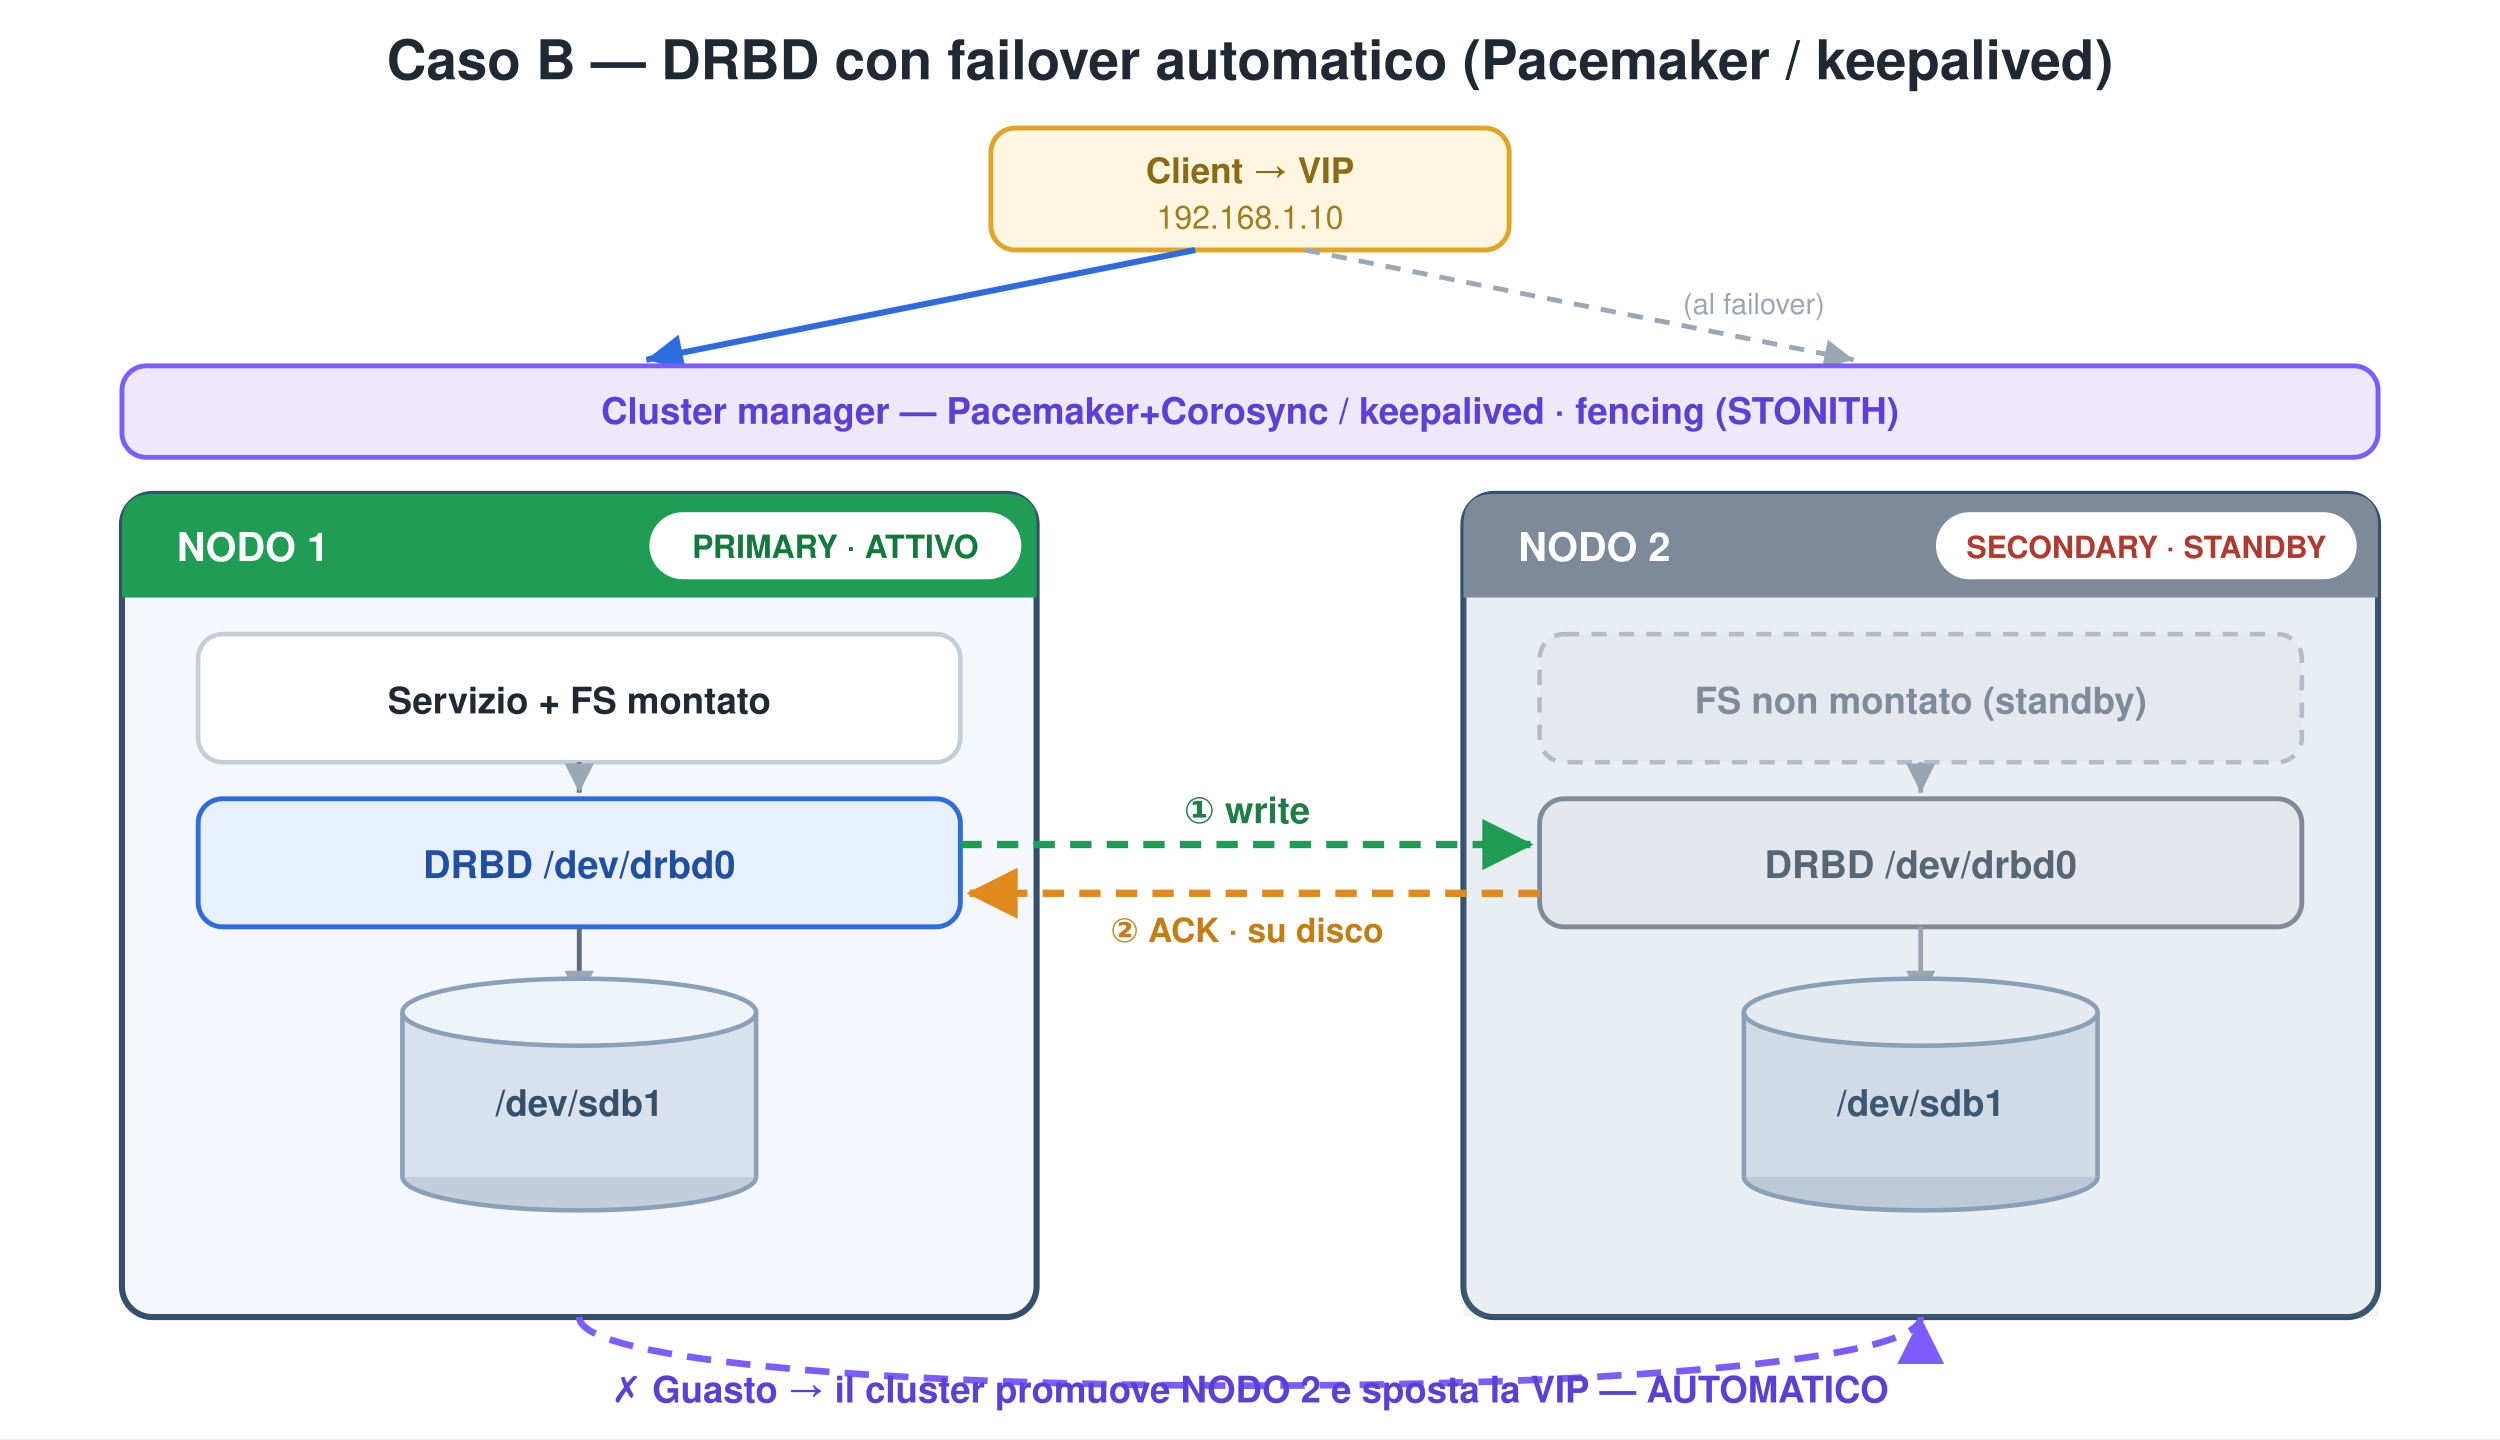
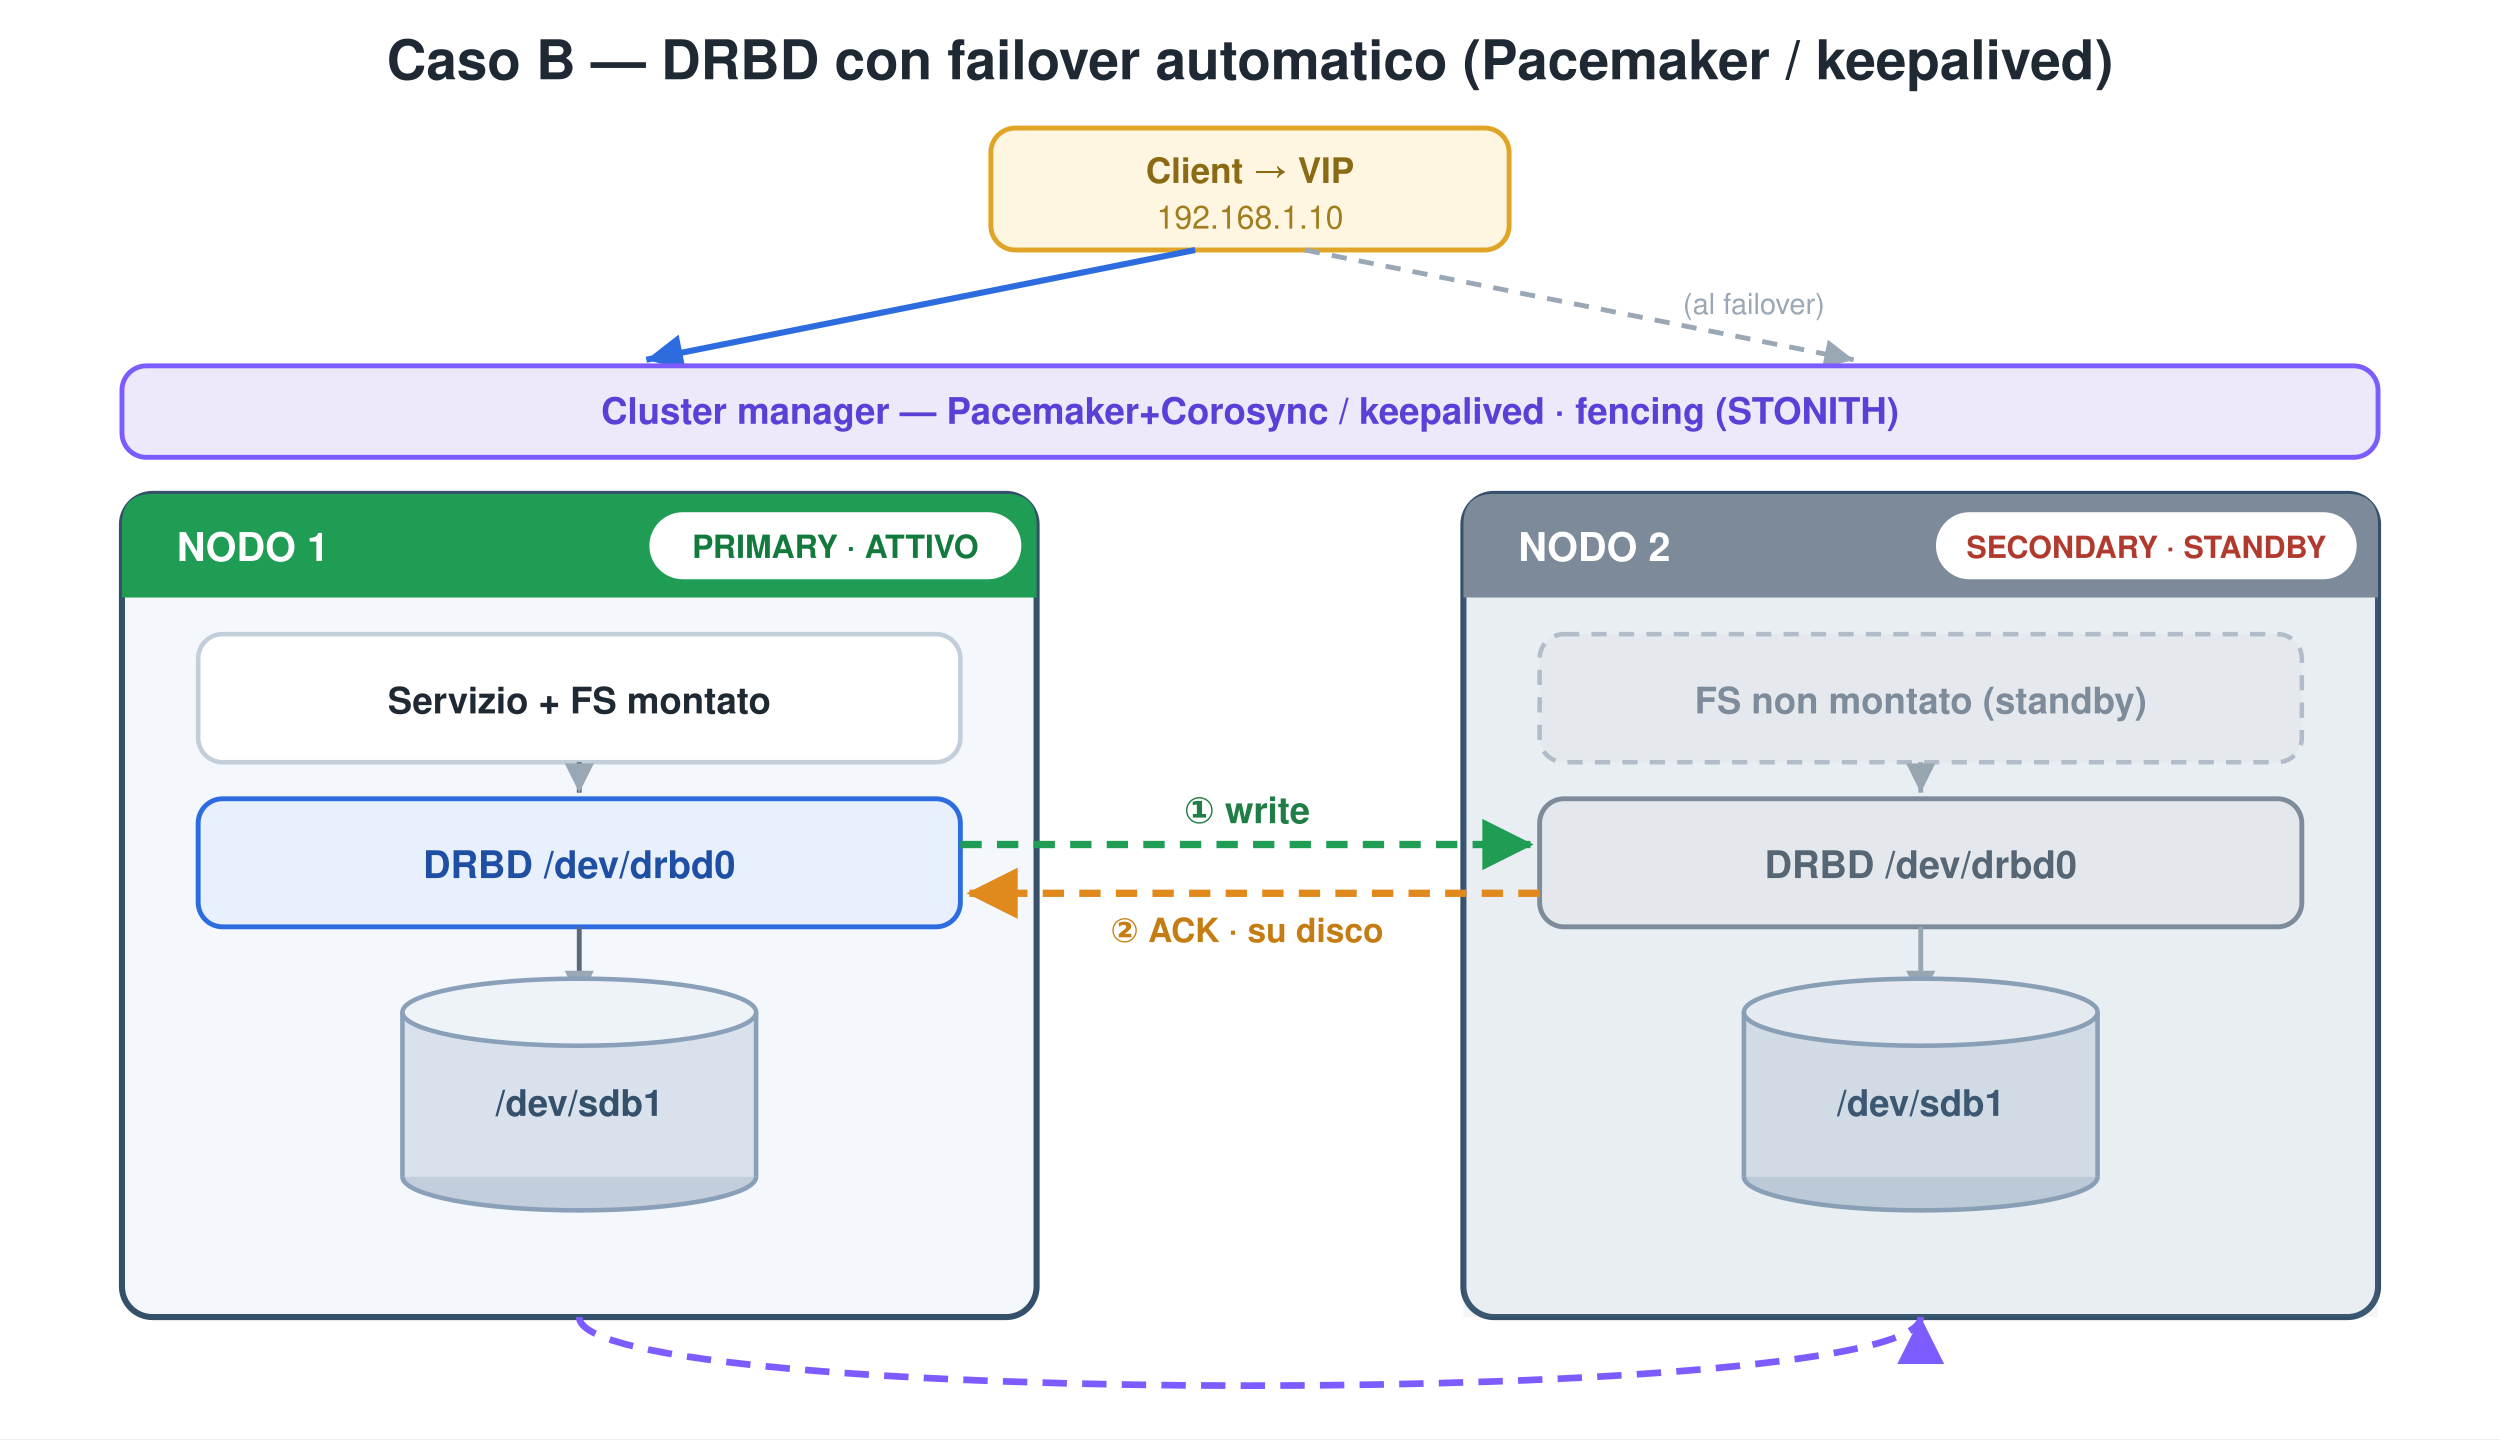
<svg xmlns="http://www.w3.org/2000/svg" viewBox="0 0 820 472" font-family="Segoe UI, Helvetica, Arial, sans-serif">
  <defs>
    <marker id="ad" markerWidth="9" markerHeight="9" refX="6" refY="3" orient="auto">
      <path d="M0,0 L6,3 L0,6 Z" fill="#9aa7b4" />
    </marker>
    <marker id="ab" markerWidth="10" markerHeight="10" refX="6" refY="3" orient="auto">
      <path d="M0,0 L6,3 L0,6 Z" fill="#2d6cdf" />
    </marker>
    <marker id="ag" markerWidth="11" markerHeight="11" refX="7" refY="3.5" orient="auto">
      <path d="M0,0 L7,3.5 L0,7 Z" fill="#1f9d55" />
    </marker>
    <marker id="aa" markerWidth="11" markerHeight="11" refX="7" refY="3.5" orient="auto">
      <path d="M0,0 L7,3.5 L0,7 Z" fill="#e08a1e" />
    </marker>
    <marker id="ar" markerWidth="11" markerHeight="11" refX="7" refY="3.5" orient="auto">
      <path d="M0,0 L7,3.5 L0,7 Z" fill="#7c5cff" />
    </marker>
  </defs>
  <rect x="0" y="0" width="820" height="472" fill="#ffffff" />
  <text x="410" y="26" text-anchor="middle" font-size="18" font-weight="700" fill="#1f2933">Caso B — DRBD con failover automatico (Pacemaker / keepalived)</text>
  <rect x="325" y="42" width="170" height="40" rx="8" fill="#fef6e0" stroke="#e0a526" stroke-width="1.6" />
  <text x="410" y="60" text-anchor="middle" font-size="11.5" font-weight="700" fill="#8a6a14">Client → VIP</text>
  <text x="410" y="75" text-anchor="middle" font-size="10.5" fill="#a07d1e">192.168.1.10</text>
  <line x1="392" y1="82" x2="212" y2="118" stroke="#2d6cdf" stroke-width="2" marker-end="url(#ab)" />
  <line x1="428" y1="82" x2="608" y2="118" stroke="#9aa7b4" stroke-width="1.6" stroke-dasharray="5 4" marker-end="url(#ad)" />
  <text x="552" y="103" font-size="9.5" fill="#9aa7b4">(al failover)</text>
  <rect x="40" y="120" width="740" height="30" rx="8" fill="#ede9fb" stroke="#7c5cff" stroke-width="1.6" />
  <text x="410" y="139" text-anchor="middle" font-size="12" font-weight="700" fill="#5b3fd6">Cluster manager — Pacemaker+Corosync / keepalived · fencing (STONITH)</text>
  <rect x="40" y="162" width="300" height="270" rx="10" fill="#f4f7fb" stroke="#34506b" stroke-width="2" />
  <path d="M50 162 H330 Q340 162 340 172 V196 H40 V172 Q40 162 50 162 Z" fill="#1f9d55" />
  <text x="58" y="184" font-size="13" font-weight="700" fill="#ffffff">NODO 1</text>
  <rect x="213" y="168" width="122" height="22" rx="11" fill="#ffffff" />
  <text x="274" y="183" text-anchor="middle" font-size="10.5" font-weight="700" fill="#137a3e">PRIMARY · ATTIVO</text>
  <rect x="65" y="208" width="250" height="42" rx="8" fill="#ffffff" stroke="#c3cedb" stroke-width="1.5" />
  <text x="190" y="234" text-anchor="middle" font-size="12" font-weight="600" fill="#1f2933">Servizio + FS montato</text>
  <line x1="190" y1="250" x2="190" y2="260" stroke="#5b6b7c" stroke-width="1.6" marker-end="url(#ad)" />
  <rect x="65" y="262" width="250" height="42" rx="8" fill="#e8f0fe" stroke="#2d6cdf" stroke-width="1.6" />
  <text x="190" y="288" text-anchor="middle" font-size="12.5" font-weight="700" fill="#1f4fa3">DRBD /dev/drbd0</text>
  <line x1="190" y1="304" x2="190" y2="328" stroke="#5b6b7c" stroke-width="1.6" marker-end="url(#ad)" />
  <ellipse cx="190" cy="386" rx="58" ry="11" fill="#c2cedb" />
  <rect x="132" y="332" width="116" height="54" fill="#d9e2ec" />
  <line x1="132" y1="332" x2="132" y2="386" stroke="#8aa0b8" stroke-width="1.5" />
  <line x1="248" y1="332" x2="248" y2="386" stroke="#8aa0b8" stroke-width="1.5" />
  <path d="M132 386 A58 11 0 0 0 248 386" fill="none" stroke="#8aa0b8" stroke-width="1.5" />
  <ellipse cx="190" cy="332" rx="58" ry="11" fill="#eef3f8" stroke="#8aa0b8" stroke-width="1.5" />
  <text x="190" y="366" text-anchor="middle" font-size="12" font-weight="700" fill="#34506b">/dev/sdb1</text>
  <rect x="480" y="162" width="300" height="270" rx="10" fill="#f4f7fb" stroke="#34506b" stroke-width="2" />
  <path d="M490 162 H770 Q780 162 780 172 V196 H480 V172 Q480 162 490 162 Z" fill="#7c8a9a" />
  <text x="498" y="184" font-size="13" font-weight="700" fill="#ffffff">NODO 2</text>
  <rect x="635" y="168" width="138" height="22" rx="11" fill="#ffffff" />
  <text x="704" y="183" text-anchor="middle" font-size="10" font-weight="700" fill="#b03a2e">SECONDARY · STANDBY</text>
  <rect x="505" y="208" width="250" height="42" rx="8" fill="#f0f2f5" stroke="#b6c0cc" stroke-width="1.5" stroke-dasharray="5 4" />
  <text x="630" y="234" text-anchor="middle" font-size="12" font-weight="600" fill="#7c8a9a">FS non montato (standby)</text>
  <line x1="630" y1="250" x2="630" y2="260" stroke="#9aa7b4" stroke-width="1.6" marker-end="url(#ad)" />
  <rect x="505" y="262" width="250" height="42" rx="8" fill="#eef1f4" stroke="#7c8a9a" stroke-width="1.6" />
  <text x="630" y="288" text-anchor="middle" font-size="12.5" font-weight="700" fill="#516170">DRBD /dev/drbd0</text>
  <line x1="630" y1="304" x2="630" y2="328" stroke="#9aa7b4" stroke-width="1.6" marker-end="url(#ad)" />
  <ellipse cx="630" cy="386" rx="58" ry="11" fill="#c2cedb" />
  <rect x="572" y="332" width="116" height="54" fill="#d9e2ec" />
  <line x1="572" y1="332" x2="572" y2="386" stroke="#8aa0b8" stroke-width="1.5" />
  <line x1="688" y1="332" x2="688" y2="386" stroke="#8aa0b8" stroke-width="1.5" />
  <path d="M572 386 A58 11 0 0 0 688 386" fill="none" stroke="#8aa0b8" stroke-width="1.5" />
  <ellipse cx="630" cy="332" rx="58" ry="11" fill="#eef3f8" stroke="#8aa0b8" stroke-width="1.5" />
  <text x="630" y="366" text-anchor="middle" font-size="12" font-weight="700" fill="#34506b">/dev/sdb1</text>
  <rect x="480" y="196" width="300" height="236" fill="#8895a3" opacity="0.10" />
  <line x1="315" y1="277" x2="503" y2="277" stroke="#1f9d55" stroke-width="2.4" stroke-dasharray="7 5" marker-end="url(#ag)" />
  <text x="409" y="270" text-anchor="middle" font-size="12" font-weight="700" fill="#1f7d45">① write</text>
  <line x1="505" y1="293" x2="317" y2="293" stroke="#e08a1e" stroke-width="2.4" stroke-dasharray="7 5" marker-end="url(#aa)" />
  <text x="409" y="309" text-anchor="middle" font-size="11" font-weight="700" fill="#c47d12">② ACK · su disco</text>
  <path d="M190 432 C190 462 630 462 630 432" fill="none" stroke="#7c5cff" stroke-width="2.2" stroke-dasharray="8 5" marker-end="url(#ar)" />
-   <text x="410" y="460" text-anchor="middle" font-size="12" font-weight="700" fill="#5b3fd6">✗ Guasto → il cluster promuove NODO 2 e sposta la VIP — AUTOMATICO</text>
+   <text x="410" y="490" text-anchor="middle" font-size="12" font-weight="700" fill="#5b3fd6">✗ Guasto → il cluster promuove NODO 2 e sposta la VIP — AUTOMATICO</text>
</svg>
